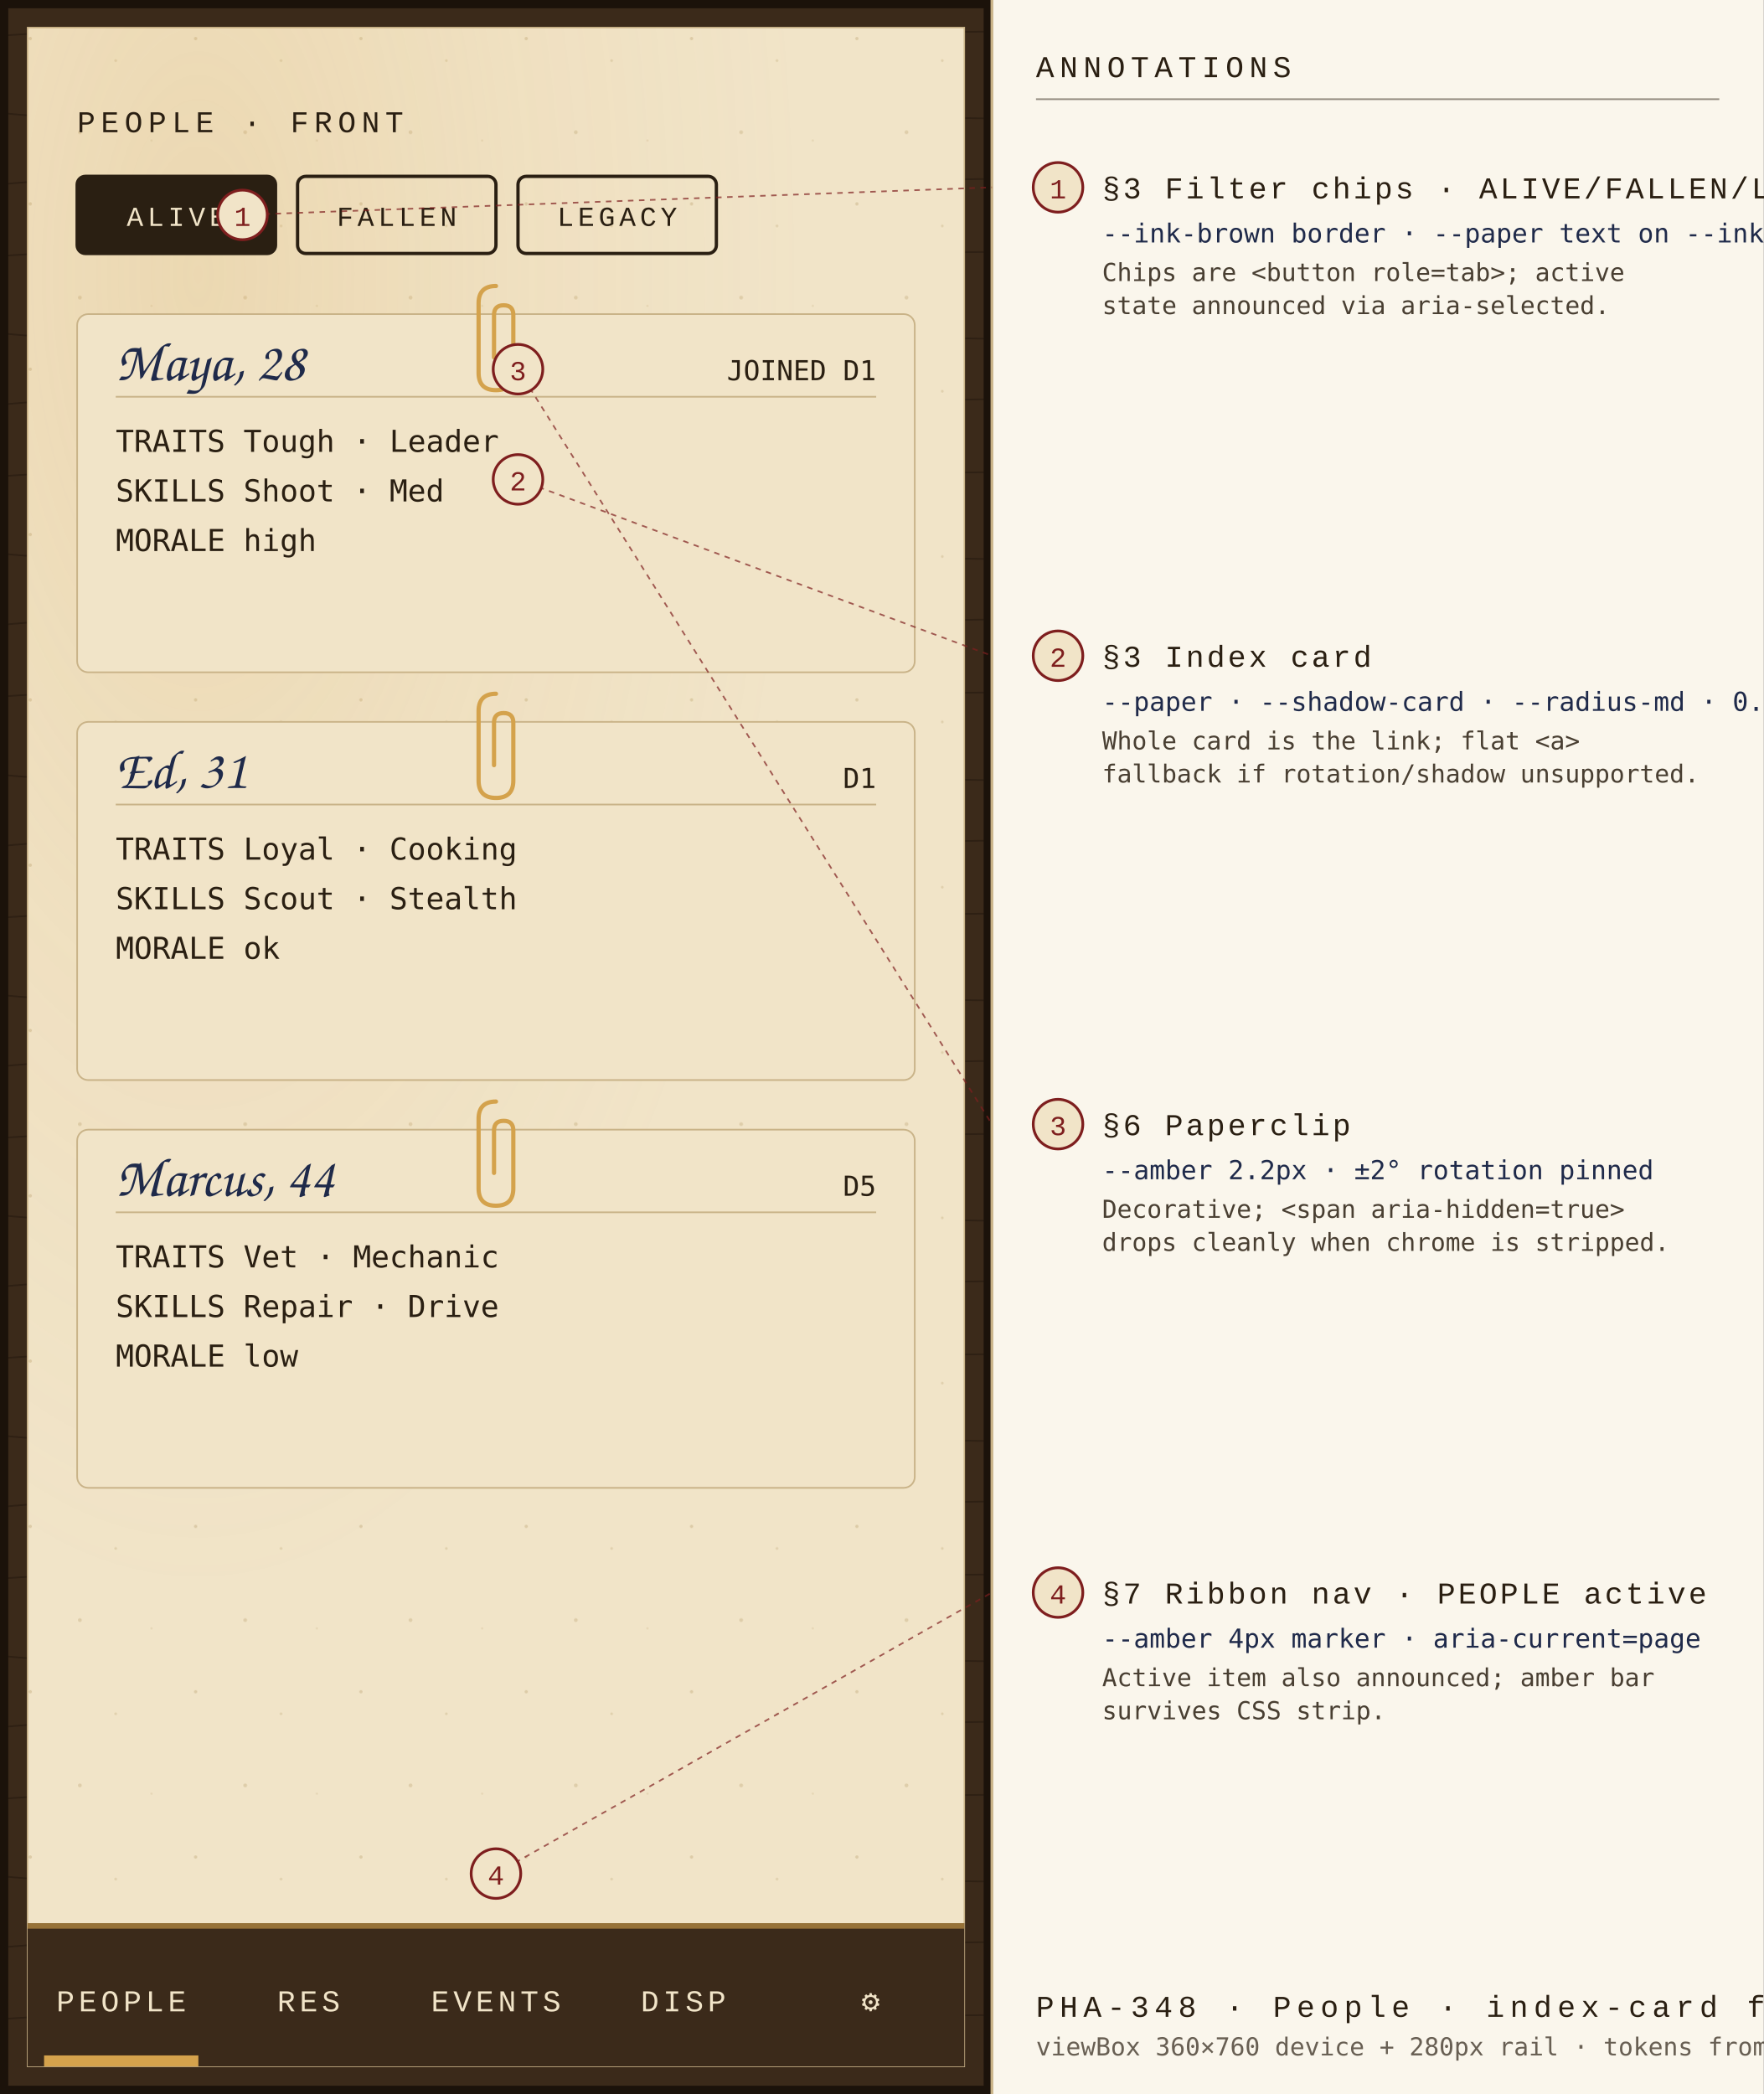
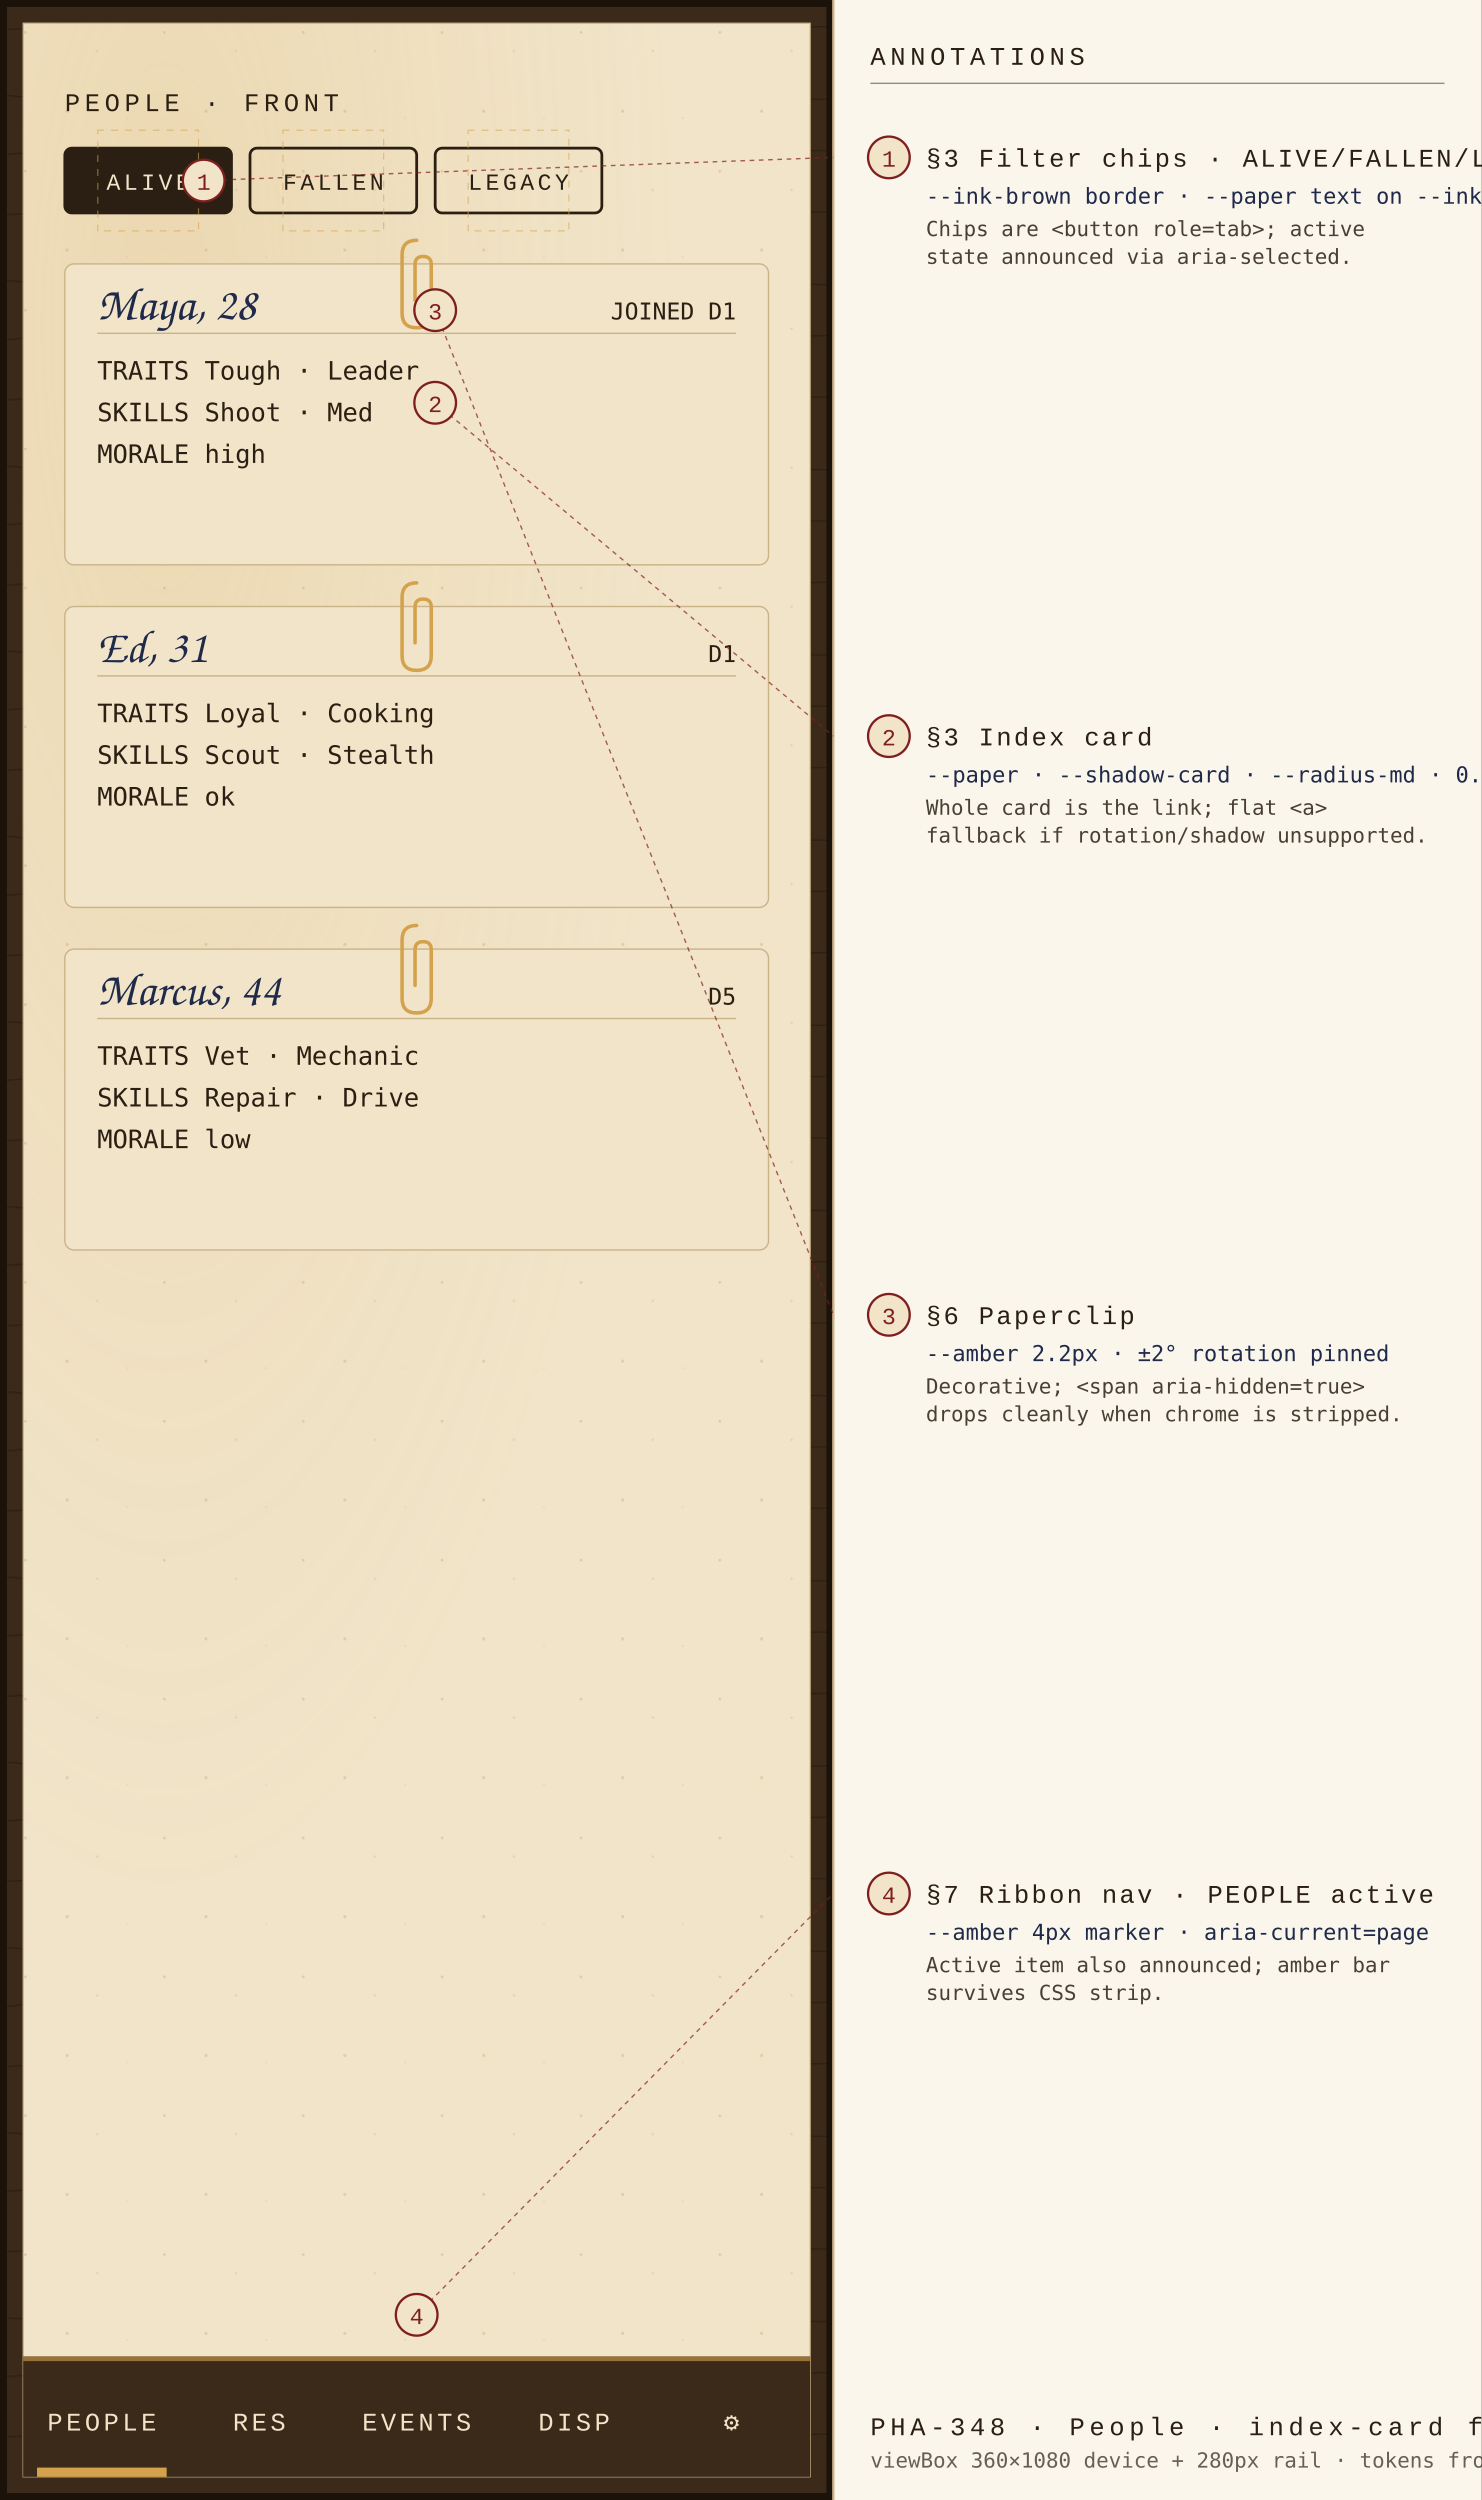
- <svg xmlns="http://www.w3.org/2000/svg" viewBox="0 0 640 760" width="640" height="760" role="img" aria-label="PHA-348 · People · index-card front · Mobile · ≤640px mockup">
+ <svg xmlns="http://www.w3.org/2000/svg" viewBox="0 0 640 1080" width="640" height="1080" role="img" aria-label="PHA-348 · People · index-card front · Mobile · ≤640px mockup">
  <defs>
    <pattern id="paperGrain" x="0" y="0" width="60" height="60" patternUnits="userSpaceOnUse">
      <rect width="60" height="60" fill="#F1E4C8" />
      <circle cx="11" cy="14" r="0.6" fill="#C9B388" opacity="0.5" />
      <circle cx="42" cy="22" r="0.5" fill="#C9B388" opacity="0.4" />
      <circle cx="29" cy="48" r="0.7" fill="#C9B388" opacity="0.45" />
      <circle cx="55" cy="51" r="0.4" fill="#C9B388" opacity="0.3" />
    </pattern>
    <pattern id="leatherGrain" x="0" y="0" width="80" height="80" patternUnits="userSpaceOnUse">
      <rect width="80" height="80" fill="#3B2A1A" />
      <path d="M0 13 q40 -3 80 0 M0 41 q40 4 80 0 M0 67 q40 -4 80 0" stroke="#1B120A" stroke-width="0.6" fill="none" opacity="0.5" />
    </pattern>
    <radialGradient id="lamp" cx="18%" cy="12%" r="65%">
      <stop offset="0%" stop-color="#D4A24C" stop-opacity="0.18" />
      <stop offset="55%" stop-color="#D4A24C" stop-opacity="0.06" />
      <stop offset="100%" stop-color="#D4A24C" stop-opacity="0" />
    </radialGradient>
    <filter id="hand" x="-2%" y="-50%" width="104%" height="200%">
      <feTurbulence type="fractalNoise" baseFrequency="0.7" numOctaves="2" seed="3" />
      <feDisplacementMap in="SourceGraphic" scale="0.6" />
    </filter>
    <symbol id="paperclip" viewBox="0 0 40 60">
      <path d="M20 4 q-9 0 -9 9 v36 q0 9 9 9 t9 -9 v-30 q0 -5 -5 -5 t-5 5 v22" fill="none" stroke="#D4A24C" stroke-width="2.2" stroke-linecap="round" />
    </symbol>
    <symbol id="touchHint" viewBox="0 0 44 44">
      <rect x="0" y="0" width="44" height="44" fill="none" stroke="#D4A24C" stroke-width="1" stroke-dasharray="3 3" opacity="0.6" />
    </symbol>
  </defs>
-   <rect x="0" y="0" width="640" height="760" fill="#3B2A1A" />
-   <rect x="0" y="0" width="360" height="760" fill="url(#leatherGrain)" />
-   <rect x="0" y="0" width="360" height="760" fill="url(#leatherGrain)" />
-   <rect x="0" y="0" width="360" height="760" fill="#3B2A1A" opacity="0.15" />
+   <rect x="0" y="0" width="640" height="1080" fill="#3B2A1A" />
+   <rect x="0" y="0" width="360" height="1080" fill="url(#leatherGrain)" />
+   <rect x="0" y="0" width="360" height="1080" fill="url(#leatherGrain)" />
+   <rect x="0" y="0" width="360" height="1080" fill="#3B2A1A" opacity="0.15" />
  <rect x="0" y="0" width="360" height="3" fill="#1B120A" />
-   <rect x="0" y="757" width="360" height="3" fill="#1B120A" />
-   <rect x="0" y="0" width="3" height="760" fill="#1B120A" />
-   <rect x="357" y="0" width="3" height="760" fill="#1B120A" />
-   <rect x="10" y="10" width="340" height="740" fill="url(#paperGrain)" stroke="#C9B388" stroke-width="0.5" />
-   <rect x="10" y="10" width="340" height="740" fill="url(#lamp)" />
+   <rect x="0" y="1077" width="360" height="3" fill="#1B120A" />
+   <rect x="0" y="0" width="3" height="1080" fill="#1B120A" />
+   <rect x="357" y="0" width="3" height="1080" fill="#1B120A" />
+   <rect x="10" y="10" width="340" height="1060" fill="url(#paperGrain)" stroke="#C9B388" stroke-width="0.5" />
+   <rect x="10" y="10" width="340" height="1060" fill="url(#lamp)" />
  <text x="28" y="48" font-family="'Special Elite', 'Courier New', Courier, monospace" font-size="11" fill="#2A1F12" letter-spacing="2">PEOPLE · FRONT</text>
  <rect x="28" y="64" width="72" height="28" fill="#2A1F12" stroke="#2A1F12" stroke-width="1.2" rx="3" />
  <text x="64.0" y="82" text-anchor="middle" font-family="'Special Elite', 'Courier New', Courier, monospace" font-size="10" fill="#F1E4C8" letter-spacing="1.5">ALIVE</text>
  <rect x="108" y="64" width="72" height="28" fill="none" stroke="#2A1F12" stroke-width="1.2" rx="3" />
  <text x="144.0" y="82" text-anchor="middle" font-family="'Special Elite', 'Courier New', Courier, monospace" font-size="10" fill="#2A1F12" letter-spacing="1.5">FALLEN</text>
  <rect x="188" y="64" width="72" height="28" fill="none" stroke="#2A1F12" stroke-width="1.2" rx="3" />
  <text x="224.0" y="82" text-anchor="middle" font-family="'Special Elite', 'Courier New', Courier, monospace" font-size="10" fill="#2A1F12" letter-spacing="1.5">LEGACY</text>
+   <use href="#touchHint" x="42" y="56" width="44" height="44" />
+   <use href="#touchHint" x="122" y="56" width="44" height="44" />
+   <use href="#touchHint" x="202" y="56" width="44" height="44" />
  <g transform="rotate(None 180.0 179.0)">
    <rect x="28" y="114" width="304" height="130" fill="#F1E4C8" stroke="#C9B388" stroke-width="0.6" rx="4" />
    <line x1="42" y1="144" x2="318" y2="144" stroke="#C9B388" stroke-width="0.6" />
    <text x="42" y="138" font-family="'Caveat', 'Patrick Hand', 'Bradley Hand', cursive" font-size="20" fill="#1F2A4A">Maya, 28</text>
    <text x="318" y="138" text-anchor="end" font-family="'IBM Plex Mono', ui-monospace, Menlo, Consolas, monospace" font-size="10" fill="#2A1F12">JOINED D1</text>
    <text x="42" y="164" font-family="'IBM Plex Mono', ui-monospace, Menlo, Consolas, monospace" font-size="11" fill="#2A1F12">TRAITS  Tough · Leader</text>
    <text x="42" y="182" font-family="'IBM Plex Mono', ui-monospace, Menlo, Consolas, monospace" font-size="11" fill="#2A1F12">SKILLS  Shoot · Med</text>
    <text x="42" y="200" font-family="'IBM Plex Mono', ui-monospace, Menlo, Consolas, monospace" font-size="11" fill="#2A1F12">MORALE  high</text>
  </g>
  <use href="#paperclip" x="166.0" y="100" width="28" height="44" />
  <g transform="rotate(None 180.0 327.0)">
    <rect x="28" y="262" width="304" height="130" fill="#F1E4C8" stroke="#C9B388" stroke-width="0.6" rx="4" />
    <line x1="42" y1="292" x2="318" y2="292" stroke="#C9B388" stroke-width="0.6" />
    <text x="42" y="286" font-family="'Caveat', 'Patrick Hand', 'Bradley Hand', cursive" font-size="20" fill="#1F2A4A">Ed, 31</text>
    <text x="318" y="286" text-anchor="end" font-family="'IBM Plex Mono', ui-monospace, Menlo, Consolas, monospace" font-size="10" fill="#2A1F12">D1</text>
    <text x="42" y="312" font-family="'IBM Plex Mono', ui-monospace, Menlo, Consolas, monospace" font-size="11" fill="#2A1F12">TRAITS  Loyal · Cooking</text>
    <text x="42" y="330" font-family="'IBM Plex Mono', ui-monospace, Menlo, Consolas, monospace" font-size="11" fill="#2A1F12">SKILLS  Scout · Stealth</text>
    <text x="42" y="348" font-family="'IBM Plex Mono', ui-monospace, Menlo, Consolas, monospace" font-size="11" fill="#2A1F12">MORALE  ok</text>
  </g>
  <use href="#paperclip" x="166.0" y="248" width="28" height="44" />
  <g transform="rotate(None 180.0 475.0)">
    <rect x="28" y="410" width="304" height="130" fill="#F1E4C8" stroke="#C9B388" stroke-width="0.6" rx="4" />
    <line x1="42" y1="440" x2="318" y2="440" stroke="#C9B388" stroke-width="0.6" />
    <text x="42" y="434" font-family="'Caveat', 'Patrick Hand', 'Bradley Hand', cursive" font-size="20" fill="#1F2A4A">Marcus, 44</text>
    <text x="318" y="434" text-anchor="end" font-family="'IBM Plex Mono', ui-monospace, Menlo, Consolas, monospace" font-size="10" fill="#2A1F12">D5</text>
    <text x="42" y="460" font-family="'IBM Plex Mono', ui-monospace, Menlo, Consolas, monospace" font-size="11" fill="#2A1F12">TRAITS  Vet · Mechanic</text>
    <text x="42" y="478" font-family="'IBM Plex Mono', ui-monospace, Menlo, Consolas, monospace" font-size="11" fill="#2A1F12">SKILLS  Repair · Drive</text>
    <text x="42" y="496" font-family="'IBM Plex Mono', ui-monospace, Menlo, Consolas, monospace" font-size="11" fill="#2A1F12">MORALE  low</text>
  </g>
  <use href="#paperclip" x="166.0" y="396" width="28" height="44" />
-   <rect x="10" y="698" width="340" height="52" fill="#3B2A1A" />
-   <rect x="10" y="698" width="340" height="2" fill="#D4A24C" opacity="0.6" />
-   <text x="44.0" y="730" text-anchor="middle" font-family="'Special Elite', 'Courier New', Courier, monospace" font-size="11" fill="#F1E4C8" letter-spacing="1.5">PEOPLE</text>
-   <rect x="16.0" y="746" width="56" height="4" fill="#D4A24C" />
-   <text x="112.0" y="730" text-anchor="middle" font-family="'Special Elite', 'Courier New', Courier, monospace" font-size="11" fill="#F1E4C8" letter-spacing="1.5">RES</text>
-   <text x="180.0" y="730" text-anchor="middle" font-family="'Special Elite', 'Courier New', Courier, monospace" font-size="11" fill="#F1E4C8" letter-spacing="1.5">EVENTS</text>
-   <text x="248.0" y="730" text-anchor="middle" font-family="'Special Elite', 'Courier New', Courier, monospace" font-size="11" fill="#F1E4C8" letter-spacing="1.5">DISP</text>
-   <text x="316.0" y="730" text-anchor="middle" font-family="'Special Elite', 'Courier New', Courier, monospace" font-size="11" fill="#F1E4C8" letter-spacing="1.5">⚙</text>
-   <rect x="360" y="0" width="280" height="760" fill="#FAF6EC" />
-   <line x1="360" y1="0" x2="360" y2="760" stroke="#C9B388" stroke-width="1" />
+   <rect x="10" y="1018" width="340" height="52" fill="#3B2A1A" />
+   <rect x="10" y="1018" width="340" height="2" fill="#D4A24C" opacity="0.6" />
+   <text x="44.0" y="1050" text-anchor="middle" font-family="'Special Elite', 'Courier New', Courier, monospace" font-size="11" fill="#F1E4C8" letter-spacing="1.5">PEOPLE</text>
+   <rect x="16.0" y="1066" width="56" height="4" fill="#D4A24C" />
+   <text x="112.0" y="1050" text-anchor="middle" font-family="'Special Elite', 'Courier New', Courier, monospace" font-size="11" fill="#F1E4C8" letter-spacing="1.5">RES</text>
+   <text x="180.0" y="1050" text-anchor="middle" font-family="'Special Elite', 'Courier New', Courier, monospace" font-size="11" fill="#F1E4C8" letter-spacing="1.5">EVENTS</text>
+   <text x="248.0" y="1050" text-anchor="middle" font-family="'Special Elite', 'Courier New', Courier, monospace" font-size="11" fill="#F1E4C8" letter-spacing="1.5">DISP</text>
+   <text x="316.0" y="1050" text-anchor="middle" font-family="'Special Elite', 'Courier New', Courier, monospace" font-size="11" fill="#F1E4C8" letter-spacing="1.5">⚙</text>
+   <rect x="360" y="0" width="280" height="1080" fill="#FAF6EC" />
+   <line x1="360" y1="0" x2="360" y2="1080" stroke="#C9B388" stroke-width="1" />
  <text x="376" y="28" font-family="'Special Elite', 'Courier New', Courier, monospace" font-size="11" fill="#2A1F12" letter-spacing="2">ANNOTATIONS</text>
  <line x1="376" y1="36" x2="624" y2="36" stroke="#2A1F12" stroke-width="0.6" opacity="0.5" />
  <line x1="88" y1="78" x2="360" y2="68" stroke="#7E1E1E" stroke-width="0.6" stroke-dasharray="2 2" opacity="0.7" />
  <circle cx="88" cy="78" r="9" fill="#F1E4C8" stroke="#7E1E1E" stroke-width="1" />
  <text x="88" y="82" text-anchor="middle" font-family="'Special Elite', 'Courier New', Courier, monospace" font-size="10" fill="#7E1E1E">1</text>
  <circle cx="384" cy="68" r="9" fill="#F1E4C8" stroke="#7E1E1E" stroke-width="1" />
  <text x="384" y="72" text-anchor="middle" font-family="'Special Elite', 'Courier New', Courier, monospace" font-size="10" fill="#7E1E1E">1</text>
  <text x="400" y="72" font-family="'Special Elite', 'Courier New', Courier, monospace" font-size="11" fill="#2A1F12" letter-spacing="1">§3 Filter chips · ALIVE/FALLEN/LEGACY</text>
  <text x="400" y="88" font-family="'IBM Plex Mono', ui-monospace, Menlo, Consolas, monospace" font-size="9.5" fill="#1F2A4A">--ink-brown border · --paper text on --ink-brown active</text>
  <text x="400" y="102" font-family="'IBM Plex Mono', ui-monospace, Menlo, Consolas, monospace" font-size="9" fill="#2A1F12" opacity="0.85">Chips are &lt;button role=tab&gt;; active</text>
  <text x="400" y="114" font-family="'IBM Plex Mono', ui-monospace, Menlo, Consolas, monospace" font-size="9" fill="#2A1F12" opacity="0.85">state announced via aria-selected.</text>
-   <line x1="188" y1="174" x2="360" y2="238" stroke="#7E1E1E" stroke-width="0.6" stroke-dasharray="2 2" opacity="0.7" />
+   <line x1="188" y1="174" x2="360" y2="318" stroke="#7E1E1E" stroke-width="0.6" stroke-dasharray="2 2" opacity="0.7" />
  <circle cx="188" cy="174" r="9" fill="#F1E4C8" stroke="#7E1E1E" stroke-width="1" />
  <text x="188" y="178" text-anchor="middle" font-family="'Special Elite', 'Courier New', Courier, monospace" font-size="10" fill="#7E1E1E">2</text>
-   <circle cx="384" cy="238" r="9" fill="#F1E4C8" stroke="#7E1E1E" stroke-width="1" />
-   <text x="384" y="242" text-anchor="middle" font-family="'Special Elite', 'Courier New', Courier, monospace" font-size="10" fill="#7E1E1E">2</text>
-   <text x="400" y="242" font-family="'Special Elite', 'Courier New', Courier, monospace" font-size="11" fill="#2A1F12" letter-spacing="1">§3 Index card</text>
-   <text x="400" y="258" font-family="'IBM Plex Mono', ui-monospace, Menlo, Consolas, monospace" font-size="9.5" fill="#1F2A4A">--paper · --shadow-card · --radius-md · 0.6° rotate</text>
-   <text x="400" y="272" font-family="'IBM Plex Mono', ui-monospace, Menlo, Consolas, monospace" font-size="9" fill="#2A1F12" opacity="0.85">Whole card is the link; flat &lt;a&gt;</text>
-   <text x="400" y="284" font-family="'IBM Plex Mono', ui-monospace, Menlo, Consolas, monospace" font-size="9" fill="#2A1F12" opacity="0.85">fallback if rotation/shadow unsupported.</text>
-   <line x1="188" y1="134" x2="360" y2="408" stroke="#7E1E1E" stroke-width="0.6" stroke-dasharray="2 2" opacity="0.7" />
+   <circle cx="384" cy="318" r="9" fill="#F1E4C8" stroke="#7E1E1E" stroke-width="1" />
+   <text x="384" y="322" text-anchor="middle" font-family="'Special Elite', 'Courier New', Courier, monospace" font-size="10" fill="#7E1E1E">2</text>
+   <text x="400" y="322" font-family="'Special Elite', 'Courier New', Courier, monospace" font-size="11" fill="#2A1F12" letter-spacing="1">§3 Index card</text>
+   <text x="400" y="338" font-family="'IBM Plex Mono', ui-monospace, Menlo, Consolas, monospace" font-size="9.5" fill="#1F2A4A">--paper · --shadow-card · --radius-md · 0.6° rotate</text>
+   <text x="400" y="352" font-family="'IBM Plex Mono', ui-monospace, Menlo, Consolas, monospace" font-size="9" fill="#2A1F12" opacity="0.85">Whole card is the link; flat &lt;a&gt;</text>
+   <text x="400" y="364" font-family="'IBM Plex Mono', ui-monospace, Menlo, Consolas, monospace" font-size="9" fill="#2A1F12" opacity="0.85">fallback if rotation/shadow unsupported.</text>
+   <line x1="188" y1="134" x2="360" y2="568" stroke="#7E1E1E" stroke-width="0.6" stroke-dasharray="2 2" opacity="0.7" />
  <circle cx="188" cy="134" r="9" fill="#F1E4C8" stroke="#7E1E1E" stroke-width="1" />
  <text x="188" y="138" text-anchor="middle" font-family="'Special Elite', 'Courier New', Courier, monospace" font-size="10" fill="#7E1E1E">3</text>
-   <circle cx="384" cy="408" r="9" fill="#F1E4C8" stroke="#7E1E1E" stroke-width="1" />
-   <text x="384" y="412" text-anchor="middle" font-family="'Special Elite', 'Courier New', Courier, monospace" font-size="10" fill="#7E1E1E">3</text>
-   <text x="400" y="412" font-family="'Special Elite', 'Courier New', Courier, monospace" font-size="11" fill="#2A1F12" letter-spacing="1">§6 Paperclip</text>
-   <text x="400" y="428" font-family="'IBM Plex Mono', ui-monospace, Menlo, Consolas, monospace" font-size="9.5" fill="#1F2A4A">--amber 2.2px · ±2° rotation pinned</text>
-   <text x="400" y="442" font-family="'IBM Plex Mono', ui-monospace, Menlo, Consolas, monospace" font-size="9" fill="#2A1F12" opacity="0.85">Decorative; &lt;span aria-hidden=true&gt;</text>
-   <text x="400" y="454" font-family="'IBM Plex Mono', ui-monospace, Menlo, Consolas, monospace" font-size="9" fill="#2A1F12" opacity="0.85">drops cleanly when chrome is stripped.</text>
-   <line x1="180.0" y1="680" x2="360" y2="578" stroke="#7E1E1E" stroke-width="0.6" stroke-dasharray="2 2" opacity="0.7" />
-   <circle cx="180.0" cy="680" r="9" fill="#F1E4C8" stroke="#7E1E1E" stroke-width="1" />
-   <text x="180.0" y="684" text-anchor="middle" font-family="'Special Elite', 'Courier New', Courier, monospace" font-size="10" fill="#7E1E1E">4</text>
-   <circle cx="384" cy="578" r="9" fill="#F1E4C8" stroke="#7E1E1E" stroke-width="1" />
-   <text x="384" y="582" text-anchor="middle" font-family="'Special Elite', 'Courier New', Courier, monospace" font-size="10" fill="#7E1E1E">4</text>
-   <text x="400" y="582" font-family="'Special Elite', 'Courier New', Courier, monospace" font-size="11" fill="#2A1F12" letter-spacing="1">§7 Ribbon nav · PEOPLE active</text>
-   <text x="400" y="598" font-family="'IBM Plex Mono', ui-monospace, Menlo, Consolas, monospace" font-size="9.5" fill="#1F2A4A">--amber 4px marker · aria-current=page</text>
-   <text x="400" y="612" font-family="'IBM Plex Mono', ui-monospace, Menlo, Consolas, monospace" font-size="9" fill="#2A1F12" opacity="0.85">Active item also announced; amber bar</text>
-   <text x="400" y="624" font-family="'IBM Plex Mono', ui-monospace, Menlo, Consolas, monospace" font-size="9" fill="#2A1F12" opacity="0.85">survives CSS strip.</text>
-   <text x="376" y="732" font-family="'Special Elite', 'Courier New', Courier, monospace" font-size="11" fill="#2A1F12" letter-spacing="2">PHA-348 · People · index-card front · Mobile · ≤640px</text>
-   <text x="376" y="746" font-family="'IBM Plex Mono', ui-monospace, Menlo, Consolas, monospace" font-size="9" fill="#2A1F12" opacity="0.7">viewBox 360×760 device + 280px rail · tokens from design/tokens.css · components from design/components.md</text>
+   <circle cx="384" cy="568" r="9" fill="#F1E4C8" stroke="#7E1E1E" stroke-width="1" />
+   <text x="384" y="572" text-anchor="middle" font-family="'Special Elite', 'Courier New', Courier, monospace" font-size="10" fill="#7E1E1E">3</text>
+   <text x="400" y="572" font-family="'Special Elite', 'Courier New', Courier, monospace" font-size="11" fill="#2A1F12" letter-spacing="1">§6 Paperclip</text>
+   <text x="400" y="588" font-family="'IBM Plex Mono', ui-monospace, Menlo, Consolas, monospace" font-size="9.5" fill="#1F2A4A">--amber 2.2px · ±2° rotation pinned</text>
+   <text x="400" y="602" font-family="'IBM Plex Mono', ui-monospace, Menlo, Consolas, monospace" font-size="9" fill="#2A1F12" opacity="0.85">Decorative; &lt;span aria-hidden=true&gt;</text>
+   <text x="400" y="614" font-family="'IBM Plex Mono', ui-monospace, Menlo, Consolas, monospace" font-size="9" fill="#2A1F12" opacity="0.85">drops cleanly when chrome is stripped.</text>
+   <line x1="180.0" y1="1000" x2="360" y2="818" stroke="#7E1E1E" stroke-width="0.6" stroke-dasharray="2 2" opacity="0.7" />
+   <circle cx="180.0" cy="1000" r="9" fill="#F1E4C8" stroke="#7E1E1E" stroke-width="1" />
+   <text x="180.0" y="1004" text-anchor="middle" font-family="'Special Elite', 'Courier New', Courier, monospace" font-size="10" fill="#7E1E1E">4</text>
+   <circle cx="384" cy="818" r="9" fill="#F1E4C8" stroke="#7E1E1E" stroke-width="1" />
+   <text x="384" y="822" text-anchor="middle" font-family="'Special Elite', 'Courier New', Courier, monospace" font-size="10" fill="#7E1E1E">4</text>
+   <text x="400" y="822" font-family="'Special Elite', 'Courier New', Courier, monospace" font-size="11" fill="#2A1F12" letter-spacing="1">§7 Ribbon nav · PEOPLE active</text>
+   <text x="400" y="838" font-family="'IBM Plex Mono', ui-monospace, Menlo, Consolas, monospace" font-size="9.5" fill="#1F2A4A">--amber 4px marker · aria-current=page</text>
+   <text x="400" y="852" font-family="'IBM Plex Mono', ui-monospace, Menlo, Consolas, monospace" font-size="9" fill="#2A1F12" opacity="0.85">Active item also announced; amber bar</text>
+   <text x="400" y="864" font-family="'IBM Plex Mono', ui-monospace, Menlo, Consolas, monospace" font-size="9" fill="#2A1F12" opacity="0.85">survives CSS strip.</text>
+   <text x="376" y="1052" font-family="'Special Elite', 'Courier New', Courier, monospace" font-size="11" fill="#2A1F12" letter-spacing="2">PHA-348 · People · index-card front · Mobile · ≤640px</text>
+   <text x="376" y="1066" font-family="'IBM Plex Mono', ui-monospace, Menlo, Consolas, monospace" font-size="9" fill="#2A1F12" opacity="0.7">viewBox 360×1080 device + 280px rail · tokens from design/tokens.css · components from design/components.md</text>
</svg>
